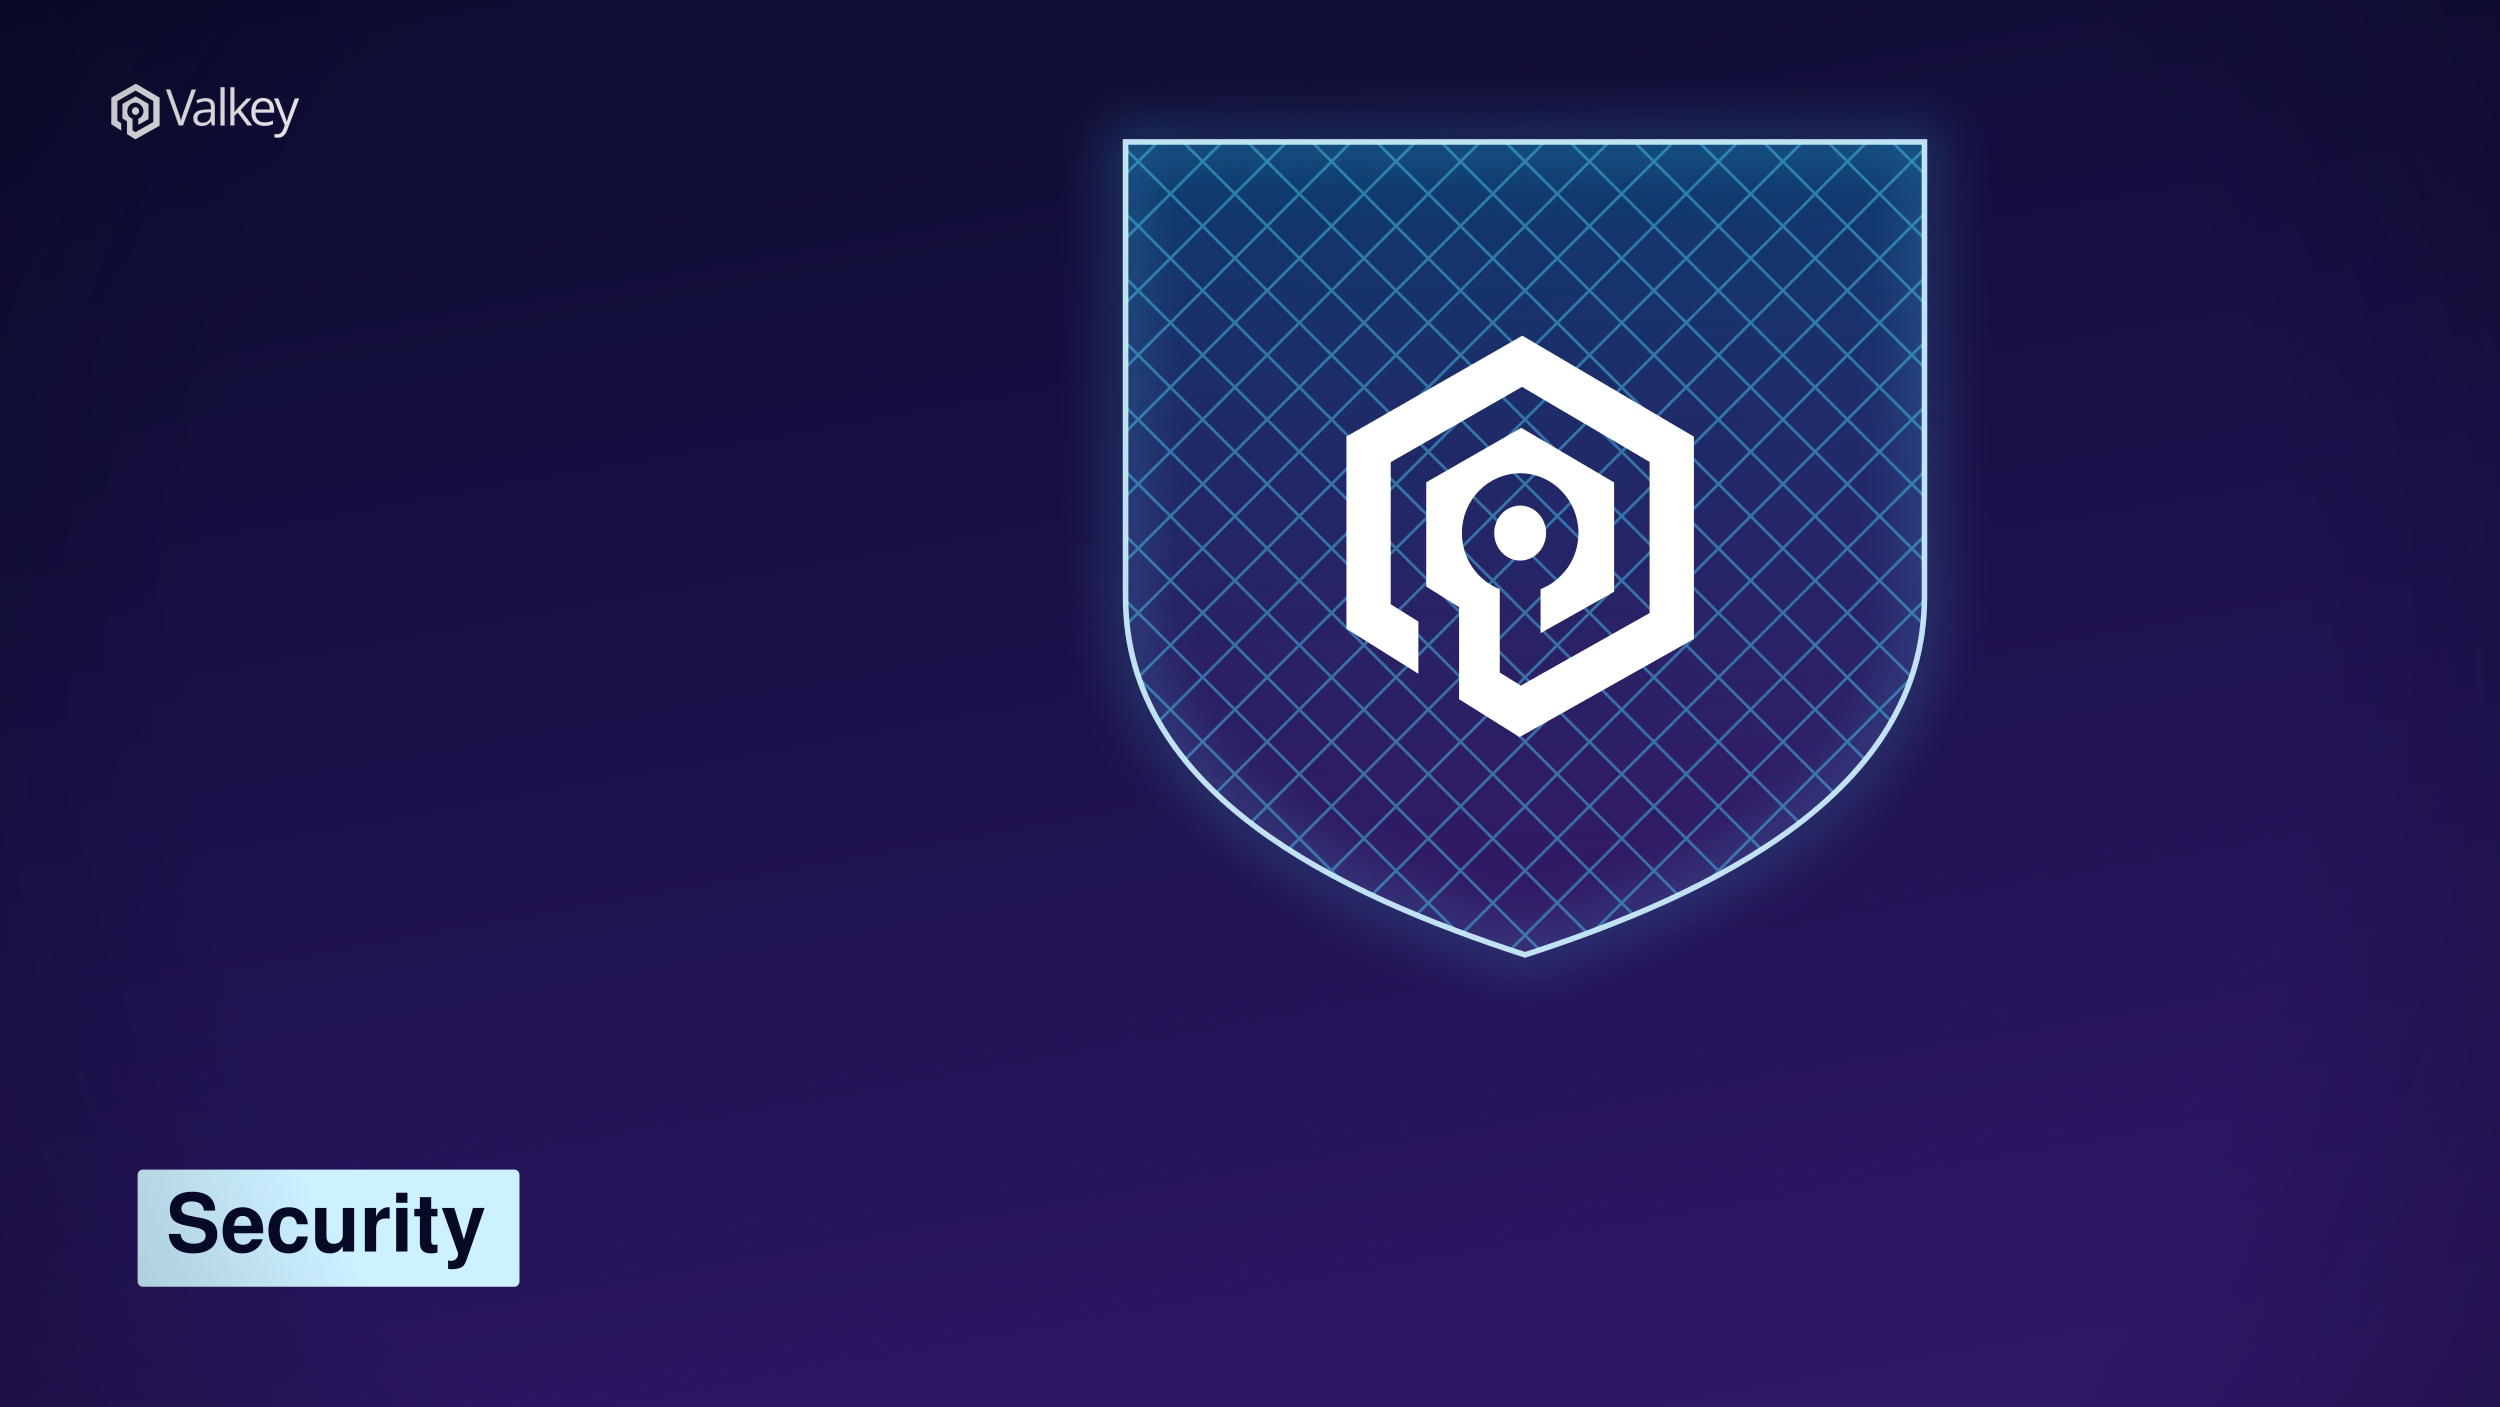
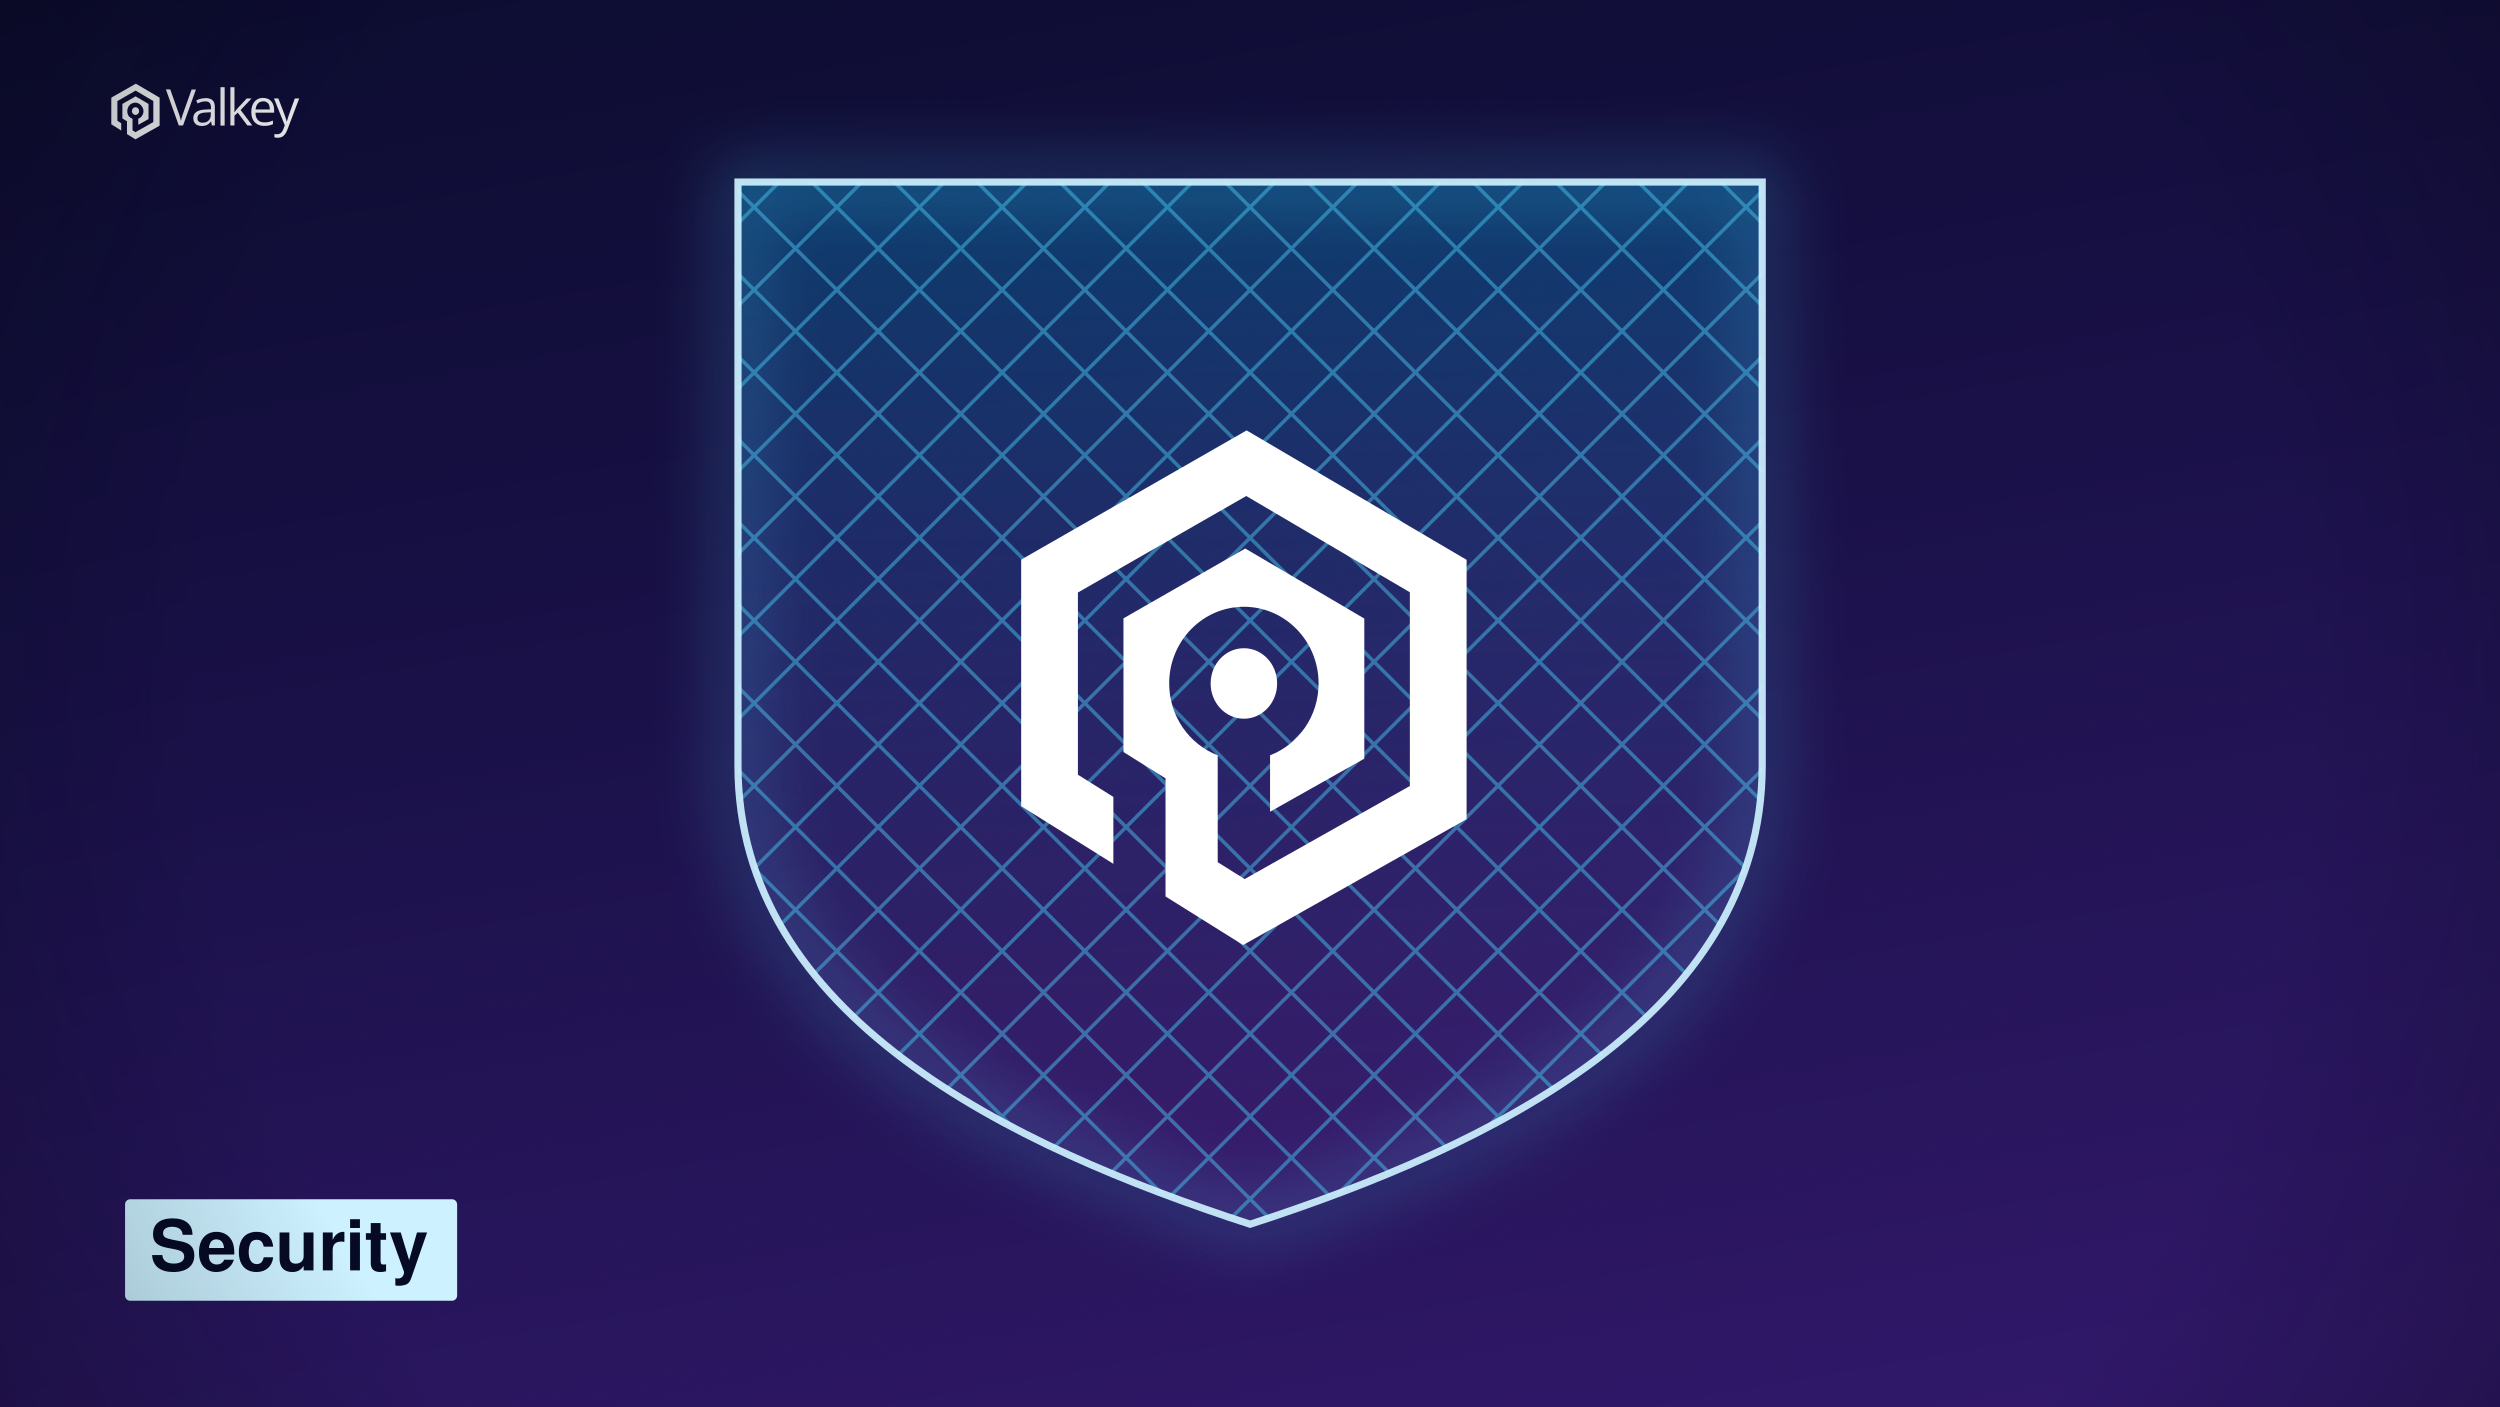
<svg xmlns="http://www.w3.org/2000/svg" width="1920" height="1080" viewBox="264.3 153.7 1391.3 782.6">
  <defs>
    <linearGradient id="sky" x1="0" y1="0" x2="0.32" y2="1">
      <stop offset="0" stop-color="#060A24" />
      <stop offset="0.48" stop-color="#171043" />
      <stop offset="1" stop-color="#301868" />
    </linearGradient>
    <radialGradient id="focus" gradientUnits="userSpaceOnUse" cx="960" cy="540" r="900">
      <stop offset="0" stop-color="#00A3E0" stop-opacity="0.42" />
      <stop offset="0.35" stop-color="#963CBD" stop-opacity="0.20" />
      <stop offset="1" stop-color="#963CBD" stop-opacity="0" />
    </radialGradient>
    <radialGradient id="vignette" gradientUnits="userSpaceOnUse" cx="960" cy="540" r="1180">
      <stop offset="0.5" stop-color="#03040F" stop-opacity="0" />
      <stop offset="1" stop-color="#03040F" stop-opacity="0.8" />
    </radialGradient>
    <radialGradient id="scrim">
      <stop offset="0" stop-color="#060A24" stop-opacity="0.72" />
      <stop offset="0.6" stop-color="#060A24" stop-opacity="0.45" />
      <stop offset="1" stop-color="#060A24" stop-opacity="0" />
    </radialGradient>
    <filter id="grain" x="0" y="0" width="100%" height="100%">
      <feTurbulence type="fractalNoise" baseFrequency="0.85" numOctaves="4" stitchTiles="stitch" />
      <feColorMatrix type="saturate" values="0" />
    </filter>
    <radialGradient id="h-cyan">
      <stop offset="0" stop-color="#46BDE9" stop-opacity="0.75" />
      <stop offset="0.4" stop-color="#46BDE9" stop-opacity="0.22" />
      <stop offset="1" stop-color="#46BDE9" stop-opacity="0" />
    </radialGradient>
    <radialGradient id="h-ice">
      <stop offset="0" stop-color="#CCF1FF" stop-opacity="0.75" />
      <stop offset="0.4" stop-color="#CCF1FF" stop-opacity="0.22" />
      <stop offset="1" stop-color="#CCF1FF" stop-opacity="0" />
    </radialGradient>
    <radialGradient id="h-mint">
      <stop offset="0" stop-color="#2CD5C4" stop-opacity="0.75" />
      <stop offset="0.4" stop-color="#2CD5C4" stop-opacity="0.22" />
      <stop offset="1" stop-color="#2CD5C4" stop-opacity="0" />
    </radialGradient>
    <radialGradient id="h-coral">
      <stop offset="0" stop-color="#F65275" stop-opacity="0.75" />
      <stop offset="0.4" stop-color="#F65275" stop-opacity="0.22" />
      <stop offset="1" stop-color="#F65275" stop-opacity="0" />
    </radialGradient>
    <radialGradient id="h-violet">
      <stop offset="0" stop-color="#963CBD" stop-opacity="0.75" />
      <stop offset="0.4" stop-color="#963CBD" stop-opacity="0.22" />
      <stop offset="1" stop-color="#963CBD" stop-opacity="0" />
    </radialGradient>
    <radialGradient id="h-gold">
      <stop offset="0" stop-color="#FFB81C" stop-opacity="0.75" />
      <stop offset="0.4" stop-color="#FFB81C" stop-opacity="0.22" />
      <stop offset="1" stop-color="#FFB81C" stop-opacity="0" />
    </radialGradient>
    <filter id="blur3" x="-70%" y="-70%" width="240%" height="240%">
      <feGaussianBlur stdDeviation="3" />
    </filter>
    <filter id="blur8" x="-70%" y="-70%" width="240%" height="240%">
      <feGaussianBlur stdDeviation="8" />
    </filter>
    <filter id="blur18" x="-70%" y="-70%" width="240%" height="240%">
      <feGaussianBlur stdDeviation="18" />
    </filter>
    <filter id="blur40" x="-70%" y="-70%" width="240%" height="240%">
      <feGaussianBlur stdDeviation="40" />
    </filter>
  </defs>
  <rect width="1920" height="1080" fill="url(#sky)" />
-   <g transform="translate(364.2 33.8) scale(0.78)">
-     <clipPath id="shieldClean">
-       <path d="M 675 255 L 1245 255 L 1245 579.8 C 1245 719 1094 791.5 960 835 C 826.1 791.5 675 719 675 579.8 Z" />
-     </clipPath>
-     <linearGradient id="shieldCleanFill" x1="0" y1="0" x2="0" y2="1">
-       <stop offset="0" stop-color="#00A3E0" stop-opacity="0.3" />
-       <stop offset="1" stop-color="#963CBD" stop-opacity="0.12" />
-     </linearGradient>
-     <g clip-path="url(#shieldClean)">
-       <path d="M 675 255 L 1245 255 L 1245 579.8 C 1245 719 1094 791.5 960 835 C 826.1 791.5 675 719 675 579.8 Z" fill="url(#shieldCleanFill)" />
-       <g opacity="0.5">
-         <line x1="-720" y1="245" x2="-120" y2="845" stroke="#46BDE9" stroke-width="2" />
-         <line x1="-120" y1="245" x2="-720" y2="845" stroke="#46BDE9" stroke-width="2" />
-         <line x1="-674" y1="245" x2="-74" y2="845" stroke="#46BDE9" stroke-width="2" />
-         <line x1="-74" y1="245" x2="-674" y2="845" stroke="#46BDE9" stroke-width="2" />
-         <line x1="-628" y1="245" x2="-28" y2="845" stroke="#46BDE9" stroke-width="2" />
-         <line x1="-28" y1="245" x2="-628" y2="845" stroke="#46BDE9" stroke-width="2" />
-         <line x1="-582" y1="245" x2="18" y2="845" stroke="#46BDE9" stroke-width="2" />
-         <line x1="18" y1="245" x2="-582" y2="845" stroke="#46BDE9" stroke-width="2" />
-         <line x1="-536" y1="245" x2="64" y2="845" stroke="#46BDE9" stroke-width="2" />
-         <line x1="64" y1="245" x2="-536" y2="845" stroke="#46BDE9" stroke-width="2" />
-         <line x1="-490" y1="245" x2="110" y2="845" stroke="#46BDE9" stroke-width="2" />
-         <line x1="110" y1="245" x2="-490" y2="845" stroke="#46BDE9" stroke-width="2" />
-         <line x1="-444" y1="245" x2="156" y2="845" stroke="#46BDE9" stroke-width="2" />
-         <line x1="156" y1="245" x2="-444" y2="845" stroke="#46BDE9" stroke-width="2" />
-         <line x1="-398" y1="245" x2="202" y2="845" stroke="#46BDE9" stroke-width="2" />
-         <line x1="202" y1="245" x2="-398" y2="845" stroke="#46BDE9" stroke-width="2" />
-         <line x1="-352" y1="245" x2="248" y2="845" stroke="#46BDE9" stroke-width="2" />
-         <line x1="248" y1="245" x2="-352" y2="845" stroke="#46BDE9" stroke-width="2" />
-         <line x1="-306" y1="245" x2="294" y2="845" stroke="#46BDE9" stroke-width="2" />
-         <line x1="294" y1="245" x2="-306" y2="845" stroke="#46BDE9" stroke-width="2" />
-         <line x1="-260" y1="245" x2="340" y2="845" stroke="#46BDE9" stroke-width="2" />
-         <line x1="340" y1="245" x2="-260" y2="845" stroke="#46BDE9" stroke-width="2" />
-         <line x1="-214" y1="245" x2="386" y2="845" stroke="#46BDE9" stroke-width="2" />
-         <line x1="386" y1="245" x2="-214" y2="845" stroke="#46BDE9" stroke-width="2" />
-         <line x1="-168" y1="245" x2="432" y2="845" stroke="#46BDE9" stroke-width="2" />
-         <line x1="432" y1="245" x2="-168" y2="845" stroke="#46BDE9" stroke-width="2" />
-         <line x1="-122" y1="245" x2="478" y2="845" stroke="#46BDE9" stroke-width="2" />
-         <line x1="478" y1="245" x2="-122" y2="845" stroke="#46BDE9" stroke-width="2" />
-         <line x1="-76" y1="245" x2="524" y2="845" stroke="#46BDE9" stroke-width="2" />
-         <line x1="524" y1="245" x2="-76" y2="845" stroke="#46BDE9" stroke-width="2" />
-         <line x1="-30" y1="245" x2="570" y2="845" stroke="#46BDE9" stroke-width="2" />
-         <line x1="570" y1="245" x2="-30" y2="845" stroke="#46BDE9" stroke-width="2" />
-         <line x1="16" y1="245" x2="616" y2="845" stroke="#46BDE9" stroke-width="2" />
-         <line x1="616" y1="245" x2="16" y2="845" stroke="#46BDE9" stroke-width="2" />
-         <line x1="62" y1="245" x2="662" y2="845" stroke="#46BDE9" stroke-width="2" />
-         <line x1="662" y1="245" x2="62" y2="845" stroke="#46BDE9" stroke-width="2" />
-         <line x1="108" y1="245" x2="708" y2="845" stroke="#46BDE9" stroke-width="2" />
-         <line x1="708" y1="245" x2="108" y2="845" stroke="#46BDE9" stroke-width="2" />
-         <line x1="154" y1="245" x2="754" y2="845" stroke="#46BDE9" stroke-width="2" />
-         <line x1="754" y1="245" x2="154" y2="845" stroke="#46BDE9" stroke-width="2" />
-         <line x1="200" y1="245" x2="800" y2="845" stroke="#46BDE9" stroke-width="2" />
-         <line x1="800" y1="245" x2="200" y2="845" stroke="#46BDE9" stroke-width="2" />
-         <line x1="246" y1="245" x2="846" y2="845" stroke="#46BDE9" stroke-width="2" />
-         <line x1="846" y1="245" x2="246" y2="845" stroke="#46BDE9" stroke-width="2" />
-         <line x1="292" y1="245" x2="892" y2="845" stroke="#46BDE9" stroke-width="2" />
-         <line x1="892" y1="245" x2="292" y2="845" stroke="#46BDE9" stroke-width="2" />
-         <line x1="338" y1="245" x2="938" y2="845" stroke="#46BDE9" stroke-width="2" />
-         <line x1="938" y1="245" x2="338" y2="845" stroke="#46BDE9" stroke-width="2" />
-         <line x1="384" y1="245" x2="984" y2="845" stroke="#46BDE9" stroke-width="2" />
-         <line x1="984" y1="245" x2="384" y2="845" stroke="#46BDE9" stroke-width="2" />
-         <line x1="430" y1="245" x2="1030" y2="845" stroke="#46BDE9" stroke-width="2" />
-         <line x1="1030" y1="245" x2="430" y2="845" stroke="#46BDE9" stroke-width="2" />
-         <line x1="476" y1="245" x2="1076" y2="845" stroke="#46BDE9" stroke-width="2" />
-         <line x1="1076" y1="245" x2="476" y2="845" stroke="#46BDE9" stroke-width="2" />
-         <line x1="522" y1="245" x2="1122" y2="845" stroke="#46BDE9" stroke-width="2" />
-         <line x1="1122" y1="245" x2="522" y2="845" stroke="#46BDE9" stroke-width="2" />
-         <line x1="568" y1="245" x2="1168" y2="845" stroke="#46BDE9" stroke-width="2" />
-         <line x1="1168" y1="245" x2="568" y2="845" stroke="#46BDE9" stroke-width="2" />
-         <line x1="614" y1="245" x2="1214" y2="845" stroke="#46BDE9" stroke-width="2" />
-         <line x1="1214" y1="245" x2="614" y2="845" stroke="#46BDE9" stroke-width="2" />
-         <line x1="660" y1="245" x2="1260" y2="845" stroke="#46BDE9" stroke-width="2" />
-         <line x1="1260" y1="245" x2="660" y2="845" stroke="#46BDE9" stroke-width="2" />
-         <line x1="706" y1="245" x2="1306" y2="845" stroke="#46BDE9" stroke-width="2" />
-         <line x1="1306" y1="245" x2="706" y2="845" stroke="#46BDE9" stroke-width="2" />
-         <line x1="752" y1="245" x2="1352" y2="845" stroke="#46BDE9" stroke-width="2" />
-         <line x1="1352" y1="245" x2="752" y2="845" stroke="#46BDE9" stroke-width="2" />
-         <line x1="798" y1="245" x2="1398" y2="845" stroke="#46BDE9" stroke-width="2" />
-         <line x1="1398" y1="245" x2="798" y2="845" stroke="#46BDE9" stroke-width="2" />
-         <line x1="844" y1="245" x2="1444" y2="845" stroke="#46BDE9" stroke-width="2" />
-         <line x1="1444" y1="245" x2="844" y2="845" stroke="#46BDE9" stroke-width="2" />
-         <line x1="890" y1="245" x2="1490" y2="845" stroke="#46BDE9" stroke-width="2" />
-         <line x1="1490" y1="245" x2="890" y2="845" stroke="#46BDE9" stroke-width="2" />
-         <line x1="936" y1="245" x2="1536" y2="845" stroke="#46BDE9" stroke-width="2" />
-         <line x1="1536" y1="245" x2="936" y2="845" stroke="#46BDE9" stroke-width="2" />
-         <line x1="982" y1="245" x2="1582" y2="845" stroke="#46BDE9" stroke-width="2" />
-         <line x1="1582" y1="245" x2="982" y2="845" stroke="#46BDE9" stroke-width="2" />
-         <line x1="1028" y1="245" x2="1628" y2="845" stroke="#46BDE9" stroke-width="2" />
-         <line x1="1628" y1="245" x2="1028" y2="845" stroke="#46BDE9" stroke-width="2" />
-         <line x1="1074" y1="245" x2="1674" y2="845" stroke="#46BDE9" stroke-width="2" />
-         <line x1="1674" y1="245" x2="1074" y2="845" stroke="#46BDE9" stroke-width="2" />
-         <line x1="1120" y1="245" x2="1720" y2="845" stroke="#46BDE9" stroke-width="2" />
-         <line x1="1720" y1="245" x2="1120" y2="845" stroke="#46BDE9" stroke-width="2" />
-         <line x1="1166" y1="245" x2="1766" y2="845" stroke="#46BDE9" stroke-width="2" />
-         <line x1="1766" y1="245" x2="1166" y2="845" stroke="#46BDE9" stroke-width="2" />
-         <line x1="1212" y1="245" x2="1812" y2="845" stroke="#46BDE9" stroke-width="2" />
-         <line x1="1812" y1="245" x2="1212" y2="845" stroke="#46BDE9" stroke-width="2" />
-         <line x1="1258" y1="245" x2="1858" y2="845" stroke="#46BDE9" stroke-width="2" />
-         <line x1="1858" y1="245" x2="1258" y2="845" stroke="#46BDE9" stroke-width="2" />
-         <line x1="1304" y1="245" x2="1904" y2="845" stroke="#46BDE9" stroke-width="2" />
-         <line x1="1904" y1="245" x2="1304" y2="845" stroke="#46BDE9" stroke-width="2" />
-         <line x1="1350" y1="245" x2="1950" y2="845" stroke="#46BDE9" stroke-width="2" />
-         <line x1="1950" y1="245" x2="1350" y2="845" stroke="#46BDE9" stroke-width="2" />
-         <line x1="1396" y1="245" x2="1996" y2="845" stroke="#46BDE9" stroke-width="2" />
-         <line x1="1996" y1="245" x2="1396" y2="845" stroke="#46BDE9" stroke-width="2" />
-         <line x1="1442" y1="245" x2="2042" y2="845" stroke="#46BDE9" stroke-width="2" />
-         <line x1="2042" y1="245" x2="1442" y2="845" stroke="#46BDE9" stroke-width="2" />
-         <line x1="1488" y1="245" x2="2088" y2="845" stroke="#46BDE9" stroke-width="2" />
-         <line x1="2088" y1="245" x2="1488" y2="845" stroke="#46BDE9" stroke-width="2" />
-         <line x1="1534" y1="245" x2="2134" y2="845" stroke="#46BDE9" stroke-width="2" />
-         <line x1="2134" y1="245" x2="1534" y2="845" stroke="#46BDE9" stroke-width="2" />
-         <line x1="1580" y1="245" x2="2180" y2="845" stroke="#46BDE9" stroke-width="2" />
-         <line x1="2180" y1="245" x2="1580" y2="845" stroke="#46BDE9" stroke-width="2" />
-         <line x1="1626" y1="245" x2="2226" y2="845" stroke="#46BDE9" stroke-width="2" />
-         <line x1="2226" y1="245" x2="1626" y2="845" stroke="#46BDE9" stroke-width="2" />
-         <line x1="1672" y1="245" x2="2272" y2="845" stroke="#46BDE9" stroke-width="2" />
-         <line x1="2272" y1="245" x2="1672" y2="845" stroke="#46BDE9" stroke-width="2" />
-         <line x1="1718" y1="245" x2="2318" y2="845" stroke="#46BDE9" stroke-width="2" />
-         <line x1="2318" y1="245" x2="1718" y2="845" stroke="#46BDE9" stroke-width="2" />
-         <line x1="1764" y1="245" x2="2364" y2="845" stroke="#46BDE9" stroke-width="2" />
-         <line x1="2364" y1="245" x2="1764" y2="845" stroke="#46BDE9" stroke-width="2" />
-         <line x1="1810" y1="245" x2="2410" y2="845" stroke="#46BDE9" stroke-width="2" />
-         <line x1="2410" y1="245" x2="1810" y2="845" stroke="#46BDE9" stroke-width="2" />
-         <line x1="1856" y1="245" x2="2456" y2="845" stroke="#46BDE9" stroke-width="2" />
-         <line x1="2456" y1="245" x2="1856" y2="845" stroke="#46BDE9" stroke-width="2" />
-         <line x1="1902" y1="245" x2="2502" y2="845" stroke="#46BDE9" stroke-width="2" />
-         <line x1="2502" y1="245" x2="1902" y2="845" stroke="#46BDE9" stroke-width="2" />
-         <line x1="1948" y1="245" x2="2548" y2="845" stroke="#46BDE9" stroke-width="2" />
-         <line x1="2548" y1="245" x2="1948" y2="845" stroke="#46BDE9" stroke-width="2" />
-         <line x1="1994" y1="245" x2="2594" y2="845" stroke="#46BDE9" stroke-width="2" />
-         <line x1="2594" y1="245" x2="1994" y2="845" stroke="#46BDE9" stroke-width="2" />
-         <line x1="2040" y1="245" x2="2640" y2="845" stroke="#46BDE9" stroke-width="2" />
-         <line x1="2640" y1="245" x2="2040" y2="845" stroke="#46BDE9" stroke-width="2" />
-       </g>
+   <clipPath id="shieldClean">
+     <path d="M 675 255 L 1245 255 L 1245 579.8 C 1245 719 1094 791.5 960 835 C 826.1 791.5 675 719 675 579.8 Z" />
+   </clipPath>
+   <linearGradient id="shieldCleanFill" x1="0" y1="0" x2="0" y2="1">
+     <stop offset="0" stop-color="#00A3E0" stop-opacity="0.3" />
+     <stop offset="1" stop-color="#963CBD" stop-opacity="0.12" />
+   </linearGradient>
+   <g clip-path="url(#shieldClean)">
+     <path d="M 675 255 L 1245 255 L 1245 579.8 C 1245 719 1094 791.5 960 835 C 826.1 791.5 675 719 675 579.8 Z" fill="url(#shieldCleanFill)" />
+     <g opacity="0.5">
+       <line x1="-720" y1="245" x2="-120" y2="845" stroke="#46BDE9" stroke-width="2" />
+       <line x1="-120" y1="245" x2="-720" y2="845" stroke="#46BDE9" stroke-width="2" />
+       <line x1="-674" y1="245" x2="-74" y2="845" stroke="#46BDE9" stroke-width="2" />
+       <line x1="-74" y1="245" x2="-674" y2="845" stroke="#46BDE9" stroke-width="2" />
+       <line x1="-628" y1="245" x2="-28" y2="845" stroke="#46BDE9" stroke-width="2" />
+       <line x1="-28" y1="245" x2="-628" y2="845" stroke="#46BDE9" stroke-width="2" />
+       <line x1="-582" y1="245" x2="18" y2="845" stroke="#46BDE9" stroke-width="2" />
+       <line x1="18" y1="245" x2="-582" y2="845" stroke="#46BDE9" stroke-width="2" />
+       <line x1="-536" y1="245" x2="64" y2="845" stroke="#46BDE9" stroke-width="2" />
+       <line x1="64" y1="245" x2="-536" y2="845" stroke="#46BDE9" stroke-width="2" />
+       <line x1="-490" y1="245" x2="110" y2="845" stroke="#46BDE9" stroke-width="2" />
+       <line x1="110" y1="245" x2="-490" y2="845" stroke="#46BDE9" stroke-width="2" />
+       <line x1="-444" y1="245" x2="156" y2="845" stroke="#46BDE9" stroke-width="2" />
+       <line x1="156" y1="245" x2="-444" y2="845" stroke="#46BDE9" stroke-width="2" />
+       <line x1="-398" y1="245" x2="202" y2="845" stroke="#46BDE9" stroke-width="2" />
+       <line x1="202" y1="245" x2="-398" y2="845" stroke="#46BDE9" stroke-width="2" />
+       <line x1="-352" y1="245" x2="248" y2="845" stroke="#46BDE9" stroke-width="2" />
+       <line x1="248" y1="245" x2="-352" y2="845" stroke="#46BDE9" stroke-width="2" />
+       <line x1="-306" y1="245" x2="294" y2="845" stroke="#46BDE9" stroke-width="2" />
+       <line x1="294" y1="245" x2="-306" y2="845" stroke="#46BDE9" stroke-width="2" />
+       <line x1="-260" y1="245" x2="340" y2="845" stroke="#46BDE9" stroke-width="2" />
+       <line x1="340" y1="245" x2="-260" y2="845" stroke="#46BDE9" stroke-width="2" />
+       <line x1="-214" y1="245" x2="386" y2="845" stroke="#46BDE9" stroke-width="2" />
+       <line x1="386" y1="245" x2="-214" y2="845" stroke="#46BDE9" stroke-width="2" />
+       <line x1="-168" y1="245" x2="432" y2="845" stroke="#46BDE9" stroke-width="2" />
+       <line x1="432" y1="245" x2="-168" y2="845" stroke="#46BDE9" stroke-width="2" />
+       <line x1="-122" y1="245" x2="478" y2="845" stroke="#46BDE9" stroke-width="2" />
+       <line x1="478" y1="245" x2="-122" y2="845" stroke="#46BDE9" stroke-width="2" />
+       <line x1="-76" y1="245" x2="524" y2="845" stroke="#46BDE9" stroke-width="2" />
+       <line x1="524" y1="245" x2="-76" y2="845" stroke="#46BDE9" stroke-width="2" />
+       <line x1="-30" y1="245" x2="570" y2="845" stroke="#46BDE9" stroke-width="2" />
+       <line x1="570" y1="245" x2="-30" y2="845" stroke="#46BDE9" stroke-width="2" />
+       <line x1="16" y1="245" x2="616" y2="845" stroke="#46BDE9" stroke-width="2" />
+       <line x1="616" y1="245" x2="16" y2="845" stroke="#46BDE9" stroke-width="2" />
+       <line x1="62" y1="245" x2="662" y2="845" stroke="#46BDE9" stroke-width="2" />
+       <line x1="662" y1="245" x2="62" y2="845" stroke="#46BDE9" stroke-width="2" />
+       <line x1="108" y1="245" x2="708" y2="845" stroke="#46BDE9" stroke-width="2" />
+       <line x1="708" y1="245" x2="108" y2="845" stroke="#46BDE9" stroke-width="2" />
+       <line x1="154" y1="245" x2="754" y2="845" stroke="#46BDE9" stroke-width="2" />
+       <line x1="754" y1="245" x2="154" y2="845" stroke="#46BDE9" stroke-width="2" />
+       <line x1="200" y1="245" x2="800" y2="845" stroke="#46BDE9" stroke-width="2" />
+       <line x1="800" y1="245" x2="200" y2="845" stroke="#46BDE9" stroke-width="2" />
+       <line x1="246" y1="245" x2="846" y2="845" stroke="#46BDE9" stroke-width="2" />
+       <line x1="846" y1="245" x2="246" y2="845" stroke="#46BDE9" stroke-width="2" />
+       <line x1="292" y1="245" x2="892" y2="845" stroke="#46BDE9" stroke-width="2" />
+       <line x1="892" y1="245" x2="292" y2="845" stroke="#46BDE9" stroke-width="2" />
+       <line x1="338" y1="245" x2="938" y2="845" stroke="#46BDE9" stroke-width="2" />
+       <line x1="938" y1="245" x2="338" y2="845" stroke="#46BDE9" stroke-width="2" />
+       <line x1="384" y1="245" x2="984" y2="845" stroke="#46BDE9" stroke-width="2" />
+       <line x1="984" y1="245" x2="384" y2="845" stroke="#46BDE9" stroke-width="2" />
+       <line x1="430" y1="245" x2="1030" y2="845" stroke="#46BDE9" stroke-width="2" />
+       <line x1="1030" y1="245" x2="430" y2="845" stroke="#46BDE9" stroke-width="2" />
+       <line x1="476" y1="245" x2="1076" y2="845" stroke="#46BDE9" stroke-width="2" />
+       <line x1="1076" y1="245" x2="476" y2="845" stroke="#46BDE9" stroke-width="2" />
+       <line x1="522" y1="245" x2="1122" y2="845" stroke="#46BDE9" stroke-width="2" />
+       <line x1="1122" y1="245" x2="522" y2="845" stroke="#46BDE9" stroke-width="2" />
+       <line x1="568" y1="245" x2="1168" y2="845" stroke="#46BDE9" stroke-width="2" />
+       <line x1="1168" y1="245" x2="568" y2="845" stroke="#46BDE9" stroke-width="2" />
+       <line x1="614" y1="245" x2="1214" y2="845" stroke="#46BDE9" stroke-width="2" />
+       <line x1="1214" y1="245" x2="614" y2="845" stroke="#46BDE9" stroke-width="2" />
+       <line x1="660" y1="245" x2="1260" y2="845" stroke="#46BDE9" stroke-width="2" />
+       <line x1="1260" y1="245" x2="660" y2="845" stroke="#46BDE9" stroke-width="2" />
+       <line x1="706" y1="245" x2="1306" y2="845" stroke="#46BDE9" stroke-width="2" />
+       <line x1="1306" y1="245" x2="706" y2="845" stroke="#46BDE9" stroke-width="2" />
+       <line x1="752" y1="245" x2="1352" y2="845" stroke="#46BDE9" stroke-width="2" />
+       <line x1="1352" y1="245" x2="752" y2="845" stroke="#46BDE9" stroke-width="2" />
+       <line x1="798" y1="245" x2="1398" y2="845" stroke="#46BDE9" stroke-width="2" />
+       <line x1="1398" y1="245" x2="798" y2="845" stroke="#46BDE9" stroke-width="2" />
+       <line x1="844" y1="245" x2="1444" y2="845" stroke="#46BDE9" stroke-width="2" />
+       <line x1="1444" y1="245" x2="844" y2="845" stroke="#46BDE9" stroke-width="2" />
+       <line x1="890" y1="245" x2="1490" y2="845" stroke="#46BDE9" stroke-width="2" />
+       <line x1="1490" y1="245" x2="890" y2="845" stroke="#46BDE9" stroke-width="2" />
+       <line x1="936" y1="245" x2="1536" y2="845" stroke="#46BDE9" stroke-width="2" />
+       <line x1="1536" y1="245" x2="936" y2="845" stroke="#46BDE9" stroke-width="2" />
+       <line x1="982" y1="245" x2="1582" y2="845" stroke="#46BDE9" stroke-width="2" />
+       <line x1="1582" y1="245" x2="982" y2="845" stroke="#46BDE9" stroke-width="2" />
+       <line x1="1028" y1="245" x2="1628" y2="845" stroke="#46BDE9" stroke-width="2" />
+       <line x1="1628" y1="245" x2="1028" y2="845" stroke="#46BDE9" stroke-width="2" />
+       <line x1="1074" y1="245" x2="1674" y2="845" stroke="#46BDE9" stroke-width="2" />
+       <line x1="1674" y1="245" x2="1074" y2="845" stroke="#46BDE9" stroke-width="2" />
+       <line x1="1120" y1="245" x2="1720" y2="845" stroke="#46BDE9" stroke-width="2" />
+       <line x1="1720" y1="245" x2="1120" y2="845" stroke="#46BDE9" stroke-width="2" />
+       <line x1="1166" y1="245" x2="1766" y2="845" stroke="#46BDE9" stroke-width="2" />
+       <line x1="1766" y1="245" x2="1166" y2="845" stroke="#46BDE9" stroke-width="2" />
+       <line x1="1212" y1="245" x2="1812" y2="845" stroke="#46BDE9" stroke-width="2" />
+       <line x1="1812" y1="245" x2="1212" y2="845" stroke="#46BDE9" stroke-width="2" />
+       <line x1="1258" y1="245" x2="1858" y2="845" stroke="#46BDE9" stroke-width="2" />
+       <line x1="1858" y1="245" x2="1258" y2="845" stroke="#46BDE9" stroke-width="2" />
+       <line x1="1304" y1="245" x2="1904" y2="845" stroke="#46BDE9" stroke-width="2" />
+       <line x1="1904" y1="245" x2="1304" y2="845" stroke="#46BDE9" stroke-width="2" />
+       <line x1="1350" y1="245" x2="1950" y2="845" stroke="#46BDE9" stroke-width="2" />
+       <line x1="1950" y1="245" x2="1350" y2="845" stroke="#46BDE9" stroke-width="2" />
+       <line x1="1396" y1="245" x2="1996" y2="845" stroke="#46BDE9" stroke-width="2" />
+       <line x1="1996" y1="245" x2="1396" y2="845" stroke="#46BDE9" stroke-width="2" />
+       <line x1="1442" y1="245" x2="2042" y2="845" stroke="#46BDE9" stroke-width="2" />
+       <line x1="2042" y1="245" x2="1442" y2="845" stroke="#46BDE9" stroke-width="2" />
+       <line x1="1488" y1="245" x2="2088" y2="845" stroke="#46BDE9" stroke-width="2" />
+       <line x1="2088" y1="245" x2="1488" y2="845" stroke="#46BDE9" stroke-width="2" />
+       <line x1="1534" y1="245" x2="2134" y2="845" stroke="#46BDE9" stroke-width="2" />
+       <line x1="2134" y1="245" x2="1534" y2="845" stroke="#46BDE9" stroke-width="2" />
+       <line x1="1580" y1="245" x2="2180" y2="845" stroke="#46BDE9" stroke-width="2" />
+       <line x1="2180" y1="245" x2="1580" y2="845" stroke="#46BDE9" stroke-width="2" />
+       <line x1="1626" y1="245" x2="2226" y2="845" stroke="#46BDE9" stroke-width="2" />
+       <line x1="2226" y1="245" x2="1626" y2="845" stroke="#46BDE9" stroke-width="2" />
+       <line x1="1672" y1="245" x2="2272" y2="845" stroke="#46BDE9" stroke-width="2" />
+       <line x1="2272" y1="245" x2="1672" y2="845" stroke="#46BDE9" stroke-width="2" />
+       <line x1="1718" y1="245" x2="2318" y2="845" stroke="#46BDE9" stroke-width="2" />
+       <line x1="2318" y1="245" x2="1718" y2="845" stroke="#46BDE9" stroke-width="2" />
+       <line x1="1764" y1="245" x2="2364" y2="845" stroke="#46BDE9" stroke-width="2" />
+       <line x1="2364" y1="245" x2="1764" y2="845" stroke="#46BDE9" stroke-width="2" />
+       <line x1="1810" y1="245" x2="2410" y2="845" stroke="#46BDE9" stroke-width="2" />
+       <line x1="2410" y1="245" x2="1810" y2="845" stroke="#46BDE9" stroke-width="2" />
+       <line x1="1856" y1="245" x2="2456" y2="845" stroke="#46BDE9" stroke-width="2" />
+       <line x1="2456" y1="245" x2="1856" y2="845" stroke="#46BDE9" stroke-width="2" />
+       <line x1="1902" y1="245" x2="2502" y2="845" stroke="#46BDE9" stroke-width="2" />
+       <line x1="2502" y1="245" x2="1902" y2="845" stroke="#46BDE9" stroke-width="2" />
+       <line x1="1948" y1="245" x2="2548" y2="845" stroke="#46BDE9" stroke-width="2" />
+       <line x1="2548" y1="245" x2="1948" y2="845" stroke="#46BDE9" stroke-width="2" />
+       <line x1="1994" y1="245" x2="2594" y2="845" stroke="#46BDE9" stroke-width="2" />
+       <line x1="2594" y1="245" x2="1994" y2="845" stroke="#46BDE9" stroke-width="2" />
+       <line x1="2040" y1="245" x2="2640" y2="845" stroke="#46BDE9" stroke-width="2" />
+       <line x1="2640" y1="245" x2="2040" y2="845" stroke="#46BDE9" stroke-width="2" />
    </g>
-     <path d="M 675 255 L 1245 255 L 1245 579.8 C 1245 719 1094 791.5 960 835 C 826.1 791.5 675 719 675 579.8 Z" fill="none" stroke="#46BDE9" stroke-width="16" opacity="0.35" filter="url(#blur18)" />
-     <path d="M 675 255 L 1245 255 L 1245 579.8 C 1245 719 1094 791.5 960 835 C 826.1 791.5 675 719 675 579.8 Z" fill="none" stroke="#CCF1FF" stroke-width="4" opacity="0.92" />
-     <g>
-       <g transform="translate(828.5 385) scale(4.1096)">
-         <path d="M 13.482 60.695 L 0.998 52.884 L 0.998 19.503 L 31.528 2.001 L 61.318 19.532 L 61.318 54.645 L 31.055 71.689 L 20.548 65.116 L 20.548 51.041 L 20.548 49.12 L 14.852 45.556 L 14.852 27.453 L 31.346 17.997 L 47.464 27.482 L 47.464 46.451 L 34.703 53.638 L 34.703 45.999 C 38.529 44.526 41.274 40.739 41.274 36.27 C 41.274 30.511 36.713 25.884 31.158 25.884 C 25.603 25.884 21.042 30.511 21.042 36.27 C 21.042 40.739 23.787 44.526 27.612 45.999 L 27.612 60.474 L 31.261 62.756 L 53.635 50.155 L 53.635 23.925 L 31.477 10.885 L 8.681 23.954 L 8.681 48.629 L 13.482 51.633 L 13.482 60.695 Z M 31.158 31.498 C 33.672 31.498 35.66 33.664 35.66 36.27 C 35.66 38.877 33.672 41.043 31.158 41.043 C 28.644 41.043 26.656 38.877 26.656 36.27 C 26.656 33.664 28.644 31.498 31.158 31.498 Z" fill="#FFFFFF" fill-rule="evenodd" />
-       </g>
+   </g>
+   <path d="M 675 255 L 1245 255 L 1245 579.8 C 1245 719 1094 791.5 960 835 C 826.1 791.5 675 719 675 579.8 Z" fill="none" stroke="#46BDE9" stroke-width="16" opacity="0.35" filter="url(#blur18)" />
+   <path d="M 675 255 L 1245 255 L 1245 579.8 C 1245 719 1094 791.5 960 835 C 826.1 791.5 675 719 675 579.8 Z" fill="none" stroke="#CCF1FF" stroke-width="4" opacity="0.92" />
+   <g>
+     <g transform="translate(828.5 385) scale(4.1096)">
+       <path d="M 13.482 60.695 L 0.998 52.884 L 0.998 19.503 L 31.528 2.001 L 61.318 19.532 L 61.318 54.645 L 31.055 71.689 L 20.548 65.116 L 20.548 51.041 L 20.548 49.12 L 14.852 45.556 L 14.852 27.453 L 31.346 17.997 L 47.464 27.482 L 47.464 46.451 L 34.703 53.638 L 34.703 45.999 C 38.529 44.526 41.274 40.739 41.274 36.27 C 41.274 30.511 36.713 25.884 31.158 25.884 C 25.603 25.884 21.042 30.511 21.042 36.27 C 21.042 40.739 23.787 44.526 27.612 45.999 L 27.612 60.474 L 31.261 62.756 L 53.635 50.155 L 53.635 23.925 L 31.477 10.885 L 8.681 23.954 L 8.681 48.629 L 13.482 51.633 L 13.482 60.695 Z M 31.158 31.498 C 33.672 31.498 35.66 33.664 35.66 36.27 C 35.66 38.877 33.672 41.043 31.158 41.043 C 28.644 41.043 26.656 38.877 26.656 36.27 C 26.656 33.664 28.644 31.498 31.158 31.498 Z" fill="#FFFFFF" fill-rule="evenodd" />
    </g>
  </g>
  <g opacity="0.92">
    <g transform="translate(322.8 196.7) scale(0.5934)">
      <path d="M15.2,50l-9.4-5.9v-25L28.8,6l22.3,13.1v26.3l-22.7,12.8-7.9-4.9v-12l-4.3-2.7v-13.6l12.4-7.1,12.1,7.1v14.2l-9.6,5.4v-5.7c2.9-1.1,4.9-3.9,4.9-7.3s-3.4-7.8-7.6-7.8-7.6,3.5-7.6,7.8,2.1,6.2,4.9,7.3v10.9l2.7,1.7,16.8-9.5v-19.7l-16.6-9.8-17.1,9.8v18.5l3.6,2.3v6.8ZM28.5,28.1c1.9,0,3.4,1.6,3.4,3.6s-1.5,3.6-3.4,3.6-3.4-1.6-3.4-3.6,1.5-3.6,3.4-3.6Z" fill="#FFFFFF" fill-rule="evenodd" />
      <path d="M85.2,11.4l-12.1,33.8h-4l-12.1-33.8h4.1l7.9,22.3c.3.9.6,1.8.9,2.6.3.8.5,1.6.7,2.4.2.8.4,1.5.5,2.2.2-.7.3-1.4.5-2.2.2-.8.4-1.6.7-2.4.3-.8.6-1.7.9-2.6l7.9-22.2h4.2Z" fill="#FFFFFF" />
      <path d="M94,19.5c3,0,5.3.7,6.7,2,1.5,1.4,2.2,3.5,2.2,6.5v17.2h-2.8l-.7-3.7h-.2c-.7.9-1.4,1.7-2.2,2.3-.8.6-1.7,1.1-2.7,1.4-1,.3-2.2.5-3.7.5s-2.9-.3-4.1-.8c-1.2-.5-2.1-1.4-2.8-2.5-.7-1.1-1-2.5-1-4.2,0-2.5,1-4.5,3-5.8,2-1.4,5.1-2.1,9.2-2.2l4.4-.2v-1.5c0-2.2-.5-3.7-1.4-4.6-.9-.9-2.3-1.3-4-1.3-1.3,0-2.6.2-3.8.6-1.2.4-2.3.8-3.4,1.4l-1.2-2.9c1.1-.6,2.5-1.1,3.9-1.5,1.5-.4,3-.6,4.7-.6h0ZM99.1,32.8l-3.9.2c-3.2.1-5.4.6-6.7,1.5s-1.9,2.2-1.9,3.9.4,2.5,1.3,3.2c.9.7,2,1,3.5,1,2.3,0,4.1-.6,5.5-1.9s2.2-3.1,2.2-5.6v-2.3Z" fill="#FFFFFF" />
      <path d="M112.1,45.3h-3.9V9.3h3.9v36Z" fill="#FFFFFF" />
      <path d="M121.3,9.3v18.7c0,.6,0,1.4,0,2.3,0,.9,0,1.7-.1,2.3h.2c.3-.4.8-1,1.4-1.8.6-.8,1.2-1.4,1.6-1.9l8.4-9h4.5l-10.2,10.8,10.9,14.5h-4.6l-9-12-3.1,2.8v9.2h-3.8V9.3h3.8Z" fill="#FFFFFF" />
      <path d="M148.2,19.4c2.2,0,4,.5,5.6,1.4,1.5,1,2.7,2.3,3.5,4,.8,1.7,1.2,3.7,1.2,6v2.4h-17.5c0,3,.8,5.2,2.2,6.8s3.5,2.3,6.1,2.3,3-.1,4.3-.4c1.2-.3,2.5-.7,3.8-1.3v3.4c-1.3.6-2.6,1-3.8,1.2-1.2.3-2.7.4-4.4.4-2.4,0-4.6-.5-6.4-1.5-1.8-1-3.2-2.5-4.2-4.4-1-1.9-1.5-4.3-1.5-7.1,0-2.7.5-5.1,1.4-7.1.9-2,2.2-3.5,3.9-4.6,1.7-1.1,3.7-1.6,5.9-1.6h0ZM148.2,22.6c-2.1,0-3.7.7-4.9,2-1.2,1.3-1.9,3.2-2.2,5.6h13.4c0-1.5-.3-2.8-.7-4-.4-1.2-1.1-2.1-2.1-2.7-.9-.6-2.1-1-3.6-1Z" fill="#FFFFFF" />
      <path d="M158.4,19.9h4.1l5.6,14.7c.3.9.6,1.7.9,2.5.3.8.5,1.5.7,2.3.2.7.4,1.4.5,2.1h.2c.2-.8.5-1.8.9-3,.4-1.3.8-2.6,1.3-3.9l5.3-14.7h4.1l-11,29.1c-.6,1.6-1.3,2.9-2.1,4.1-.8,1.2-1.7,2-2.8,2.7-1.1.6-2.5.9-4,.9s-1.4,0-1.9-.1c-.6,0-1-.2-1.4-.3v-3.1c.3,0,.7.1,1.2.2.5,0,1,0,1.5,0,1,0,1.8-.2,2.5-.6.7-.4,1.3-.9,1.8-1.6.5-.7.9-1.5,1.3-2.5l1.4-3.6-10.2-25.4Z" fill="#FFFFFF" />
    </g>
  </g>
  <g>
-     <rect x="340.9" y="804.6" width="212.5" height="65.2" rx="2.9" fill="#CCF1FF" />
-     <text x="356.8" y="850.2" fill="#060A24" font-family="Helvetica Neue, Helvetica, Arial, sans-serif" font-size="44.9" font-weight="600">Security</text>
+     <rect x="333.9" y="821.1" width="184.8" height="56.5" rx="2.9" fill="#CCF1FF" />
+     <text x="347.7" y="860.7" fill="#060A24" font-family="Helvetica Neue, Helvetica, Arial, sans-serif" font-size="39.1" font-weight="600">Security</text>
  </g>
  <rect width="1920" height="1080" fill="url(#vignette)" />
  <rect width="1920" height="1080" filter="url(#grain)" opacity="0.055" style="mix-blend-mode:overlay" />
</svg>
